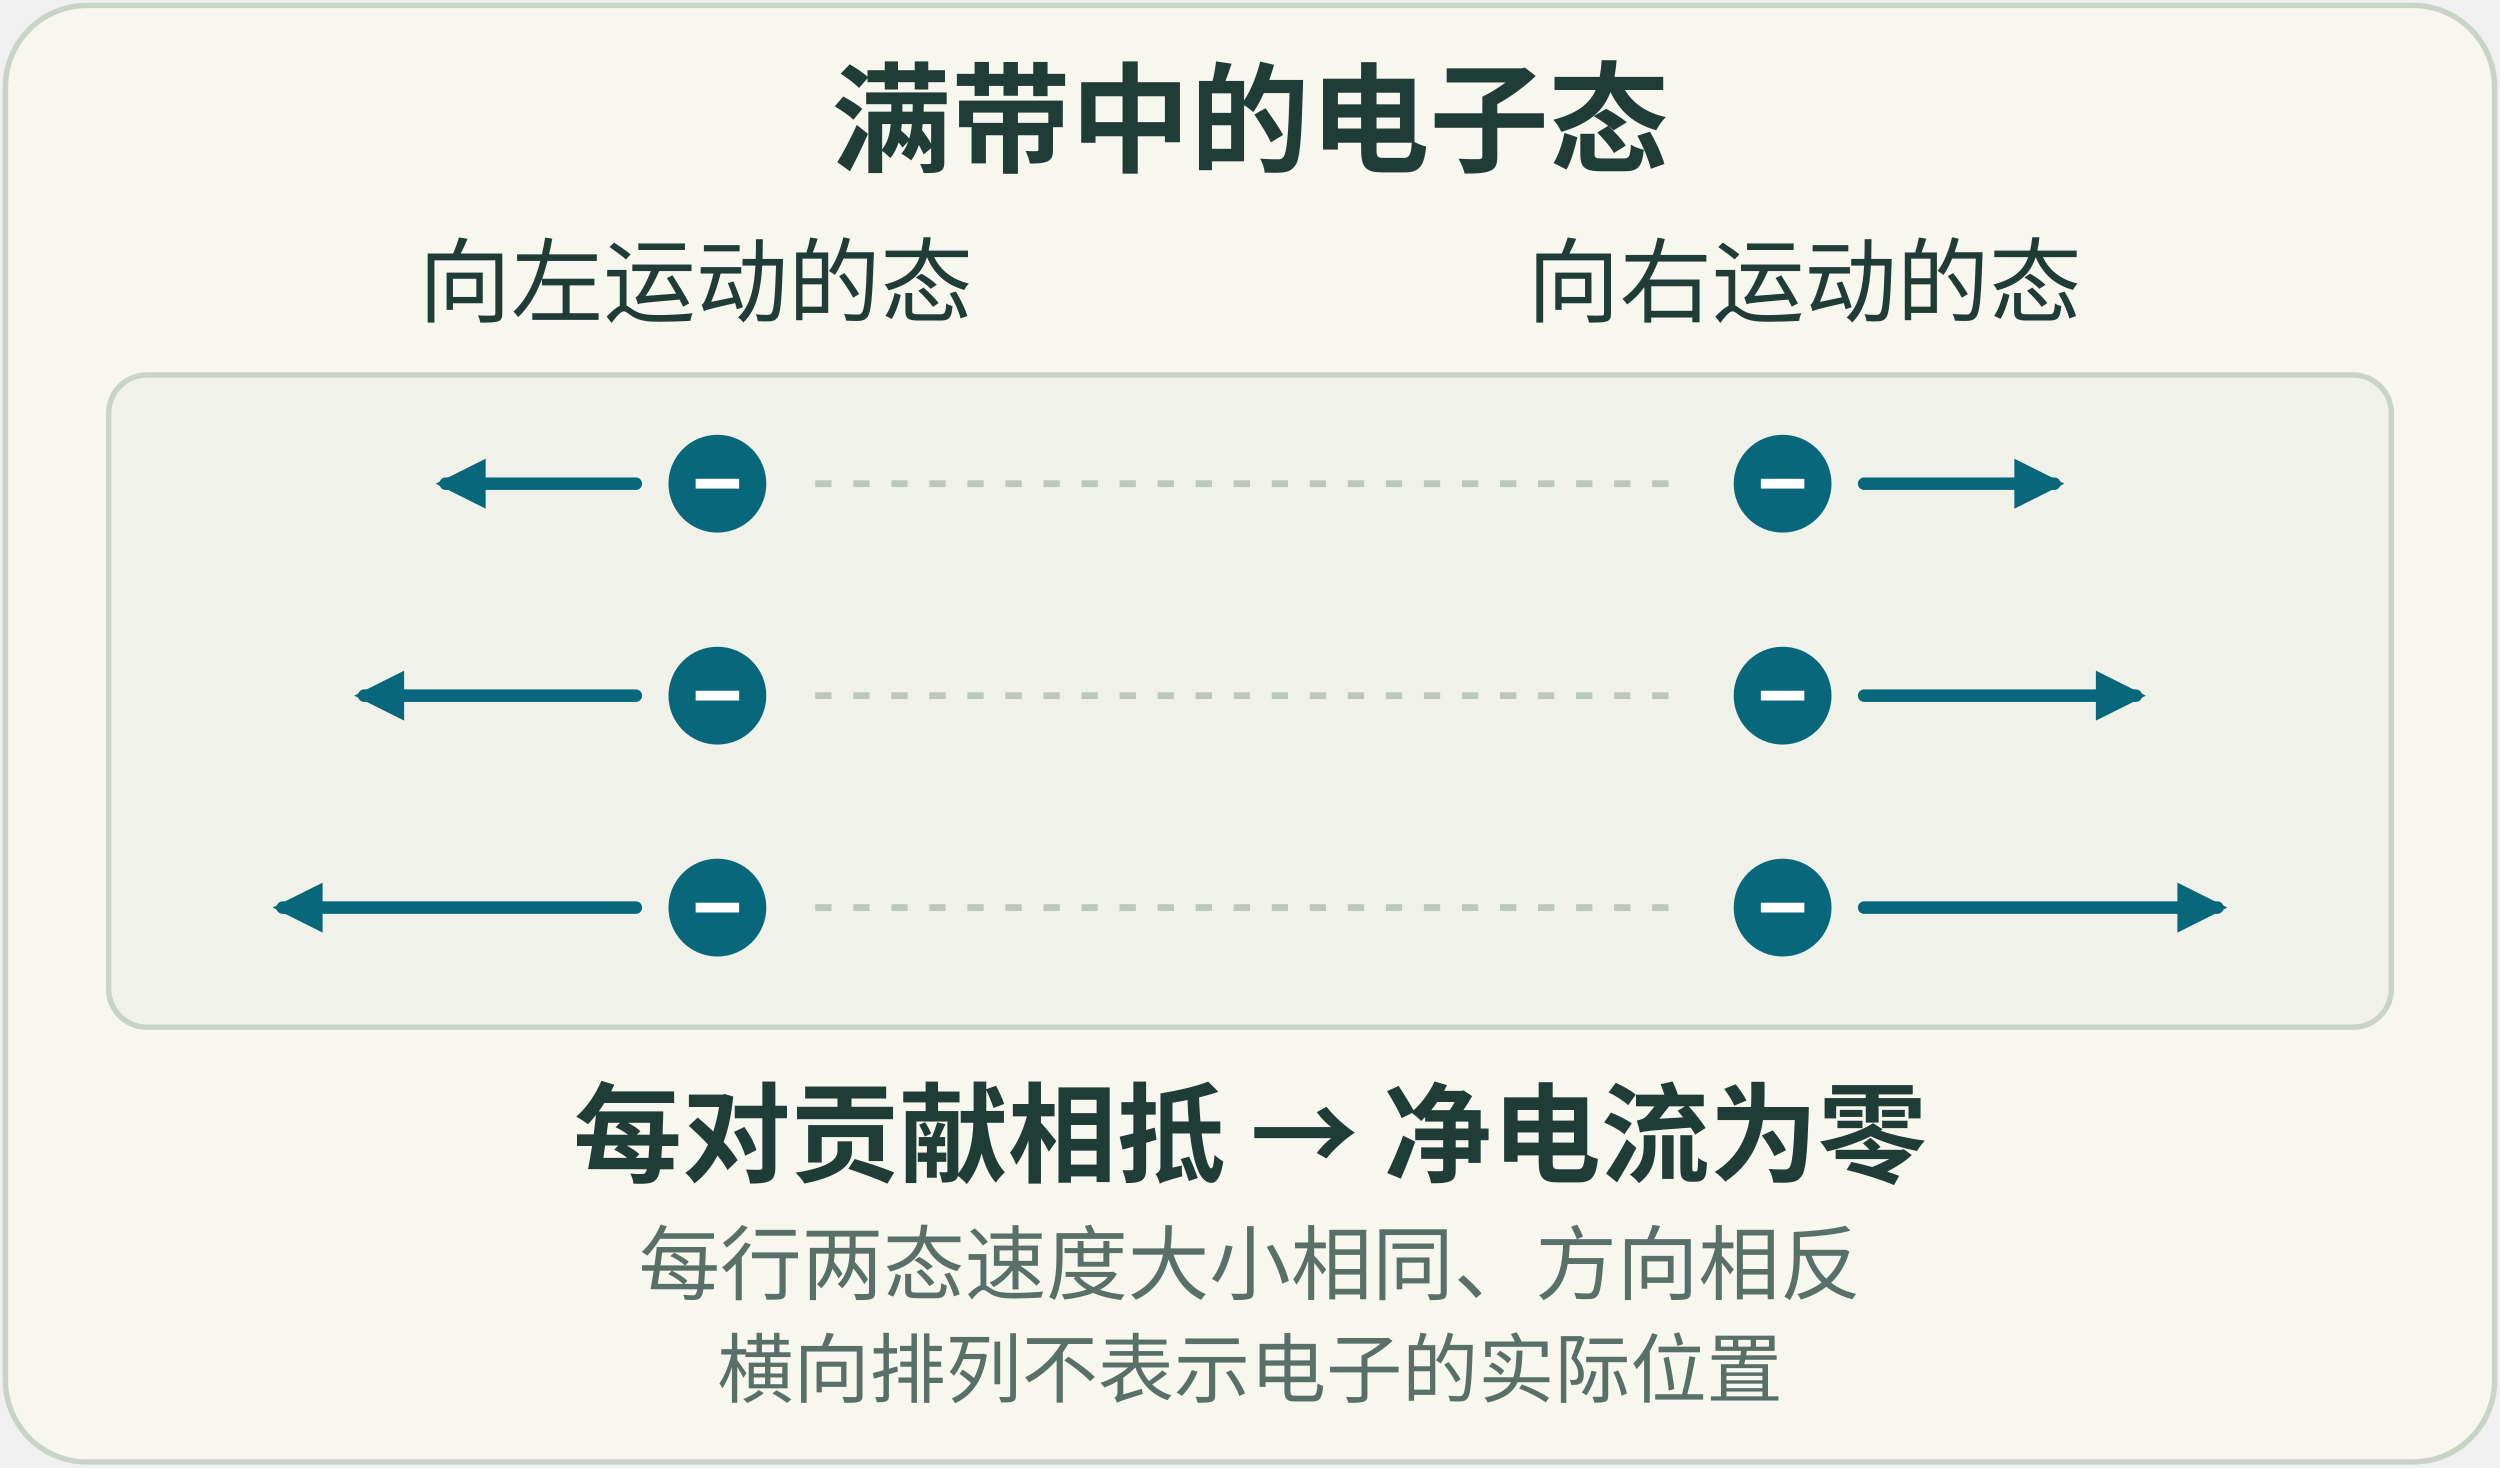
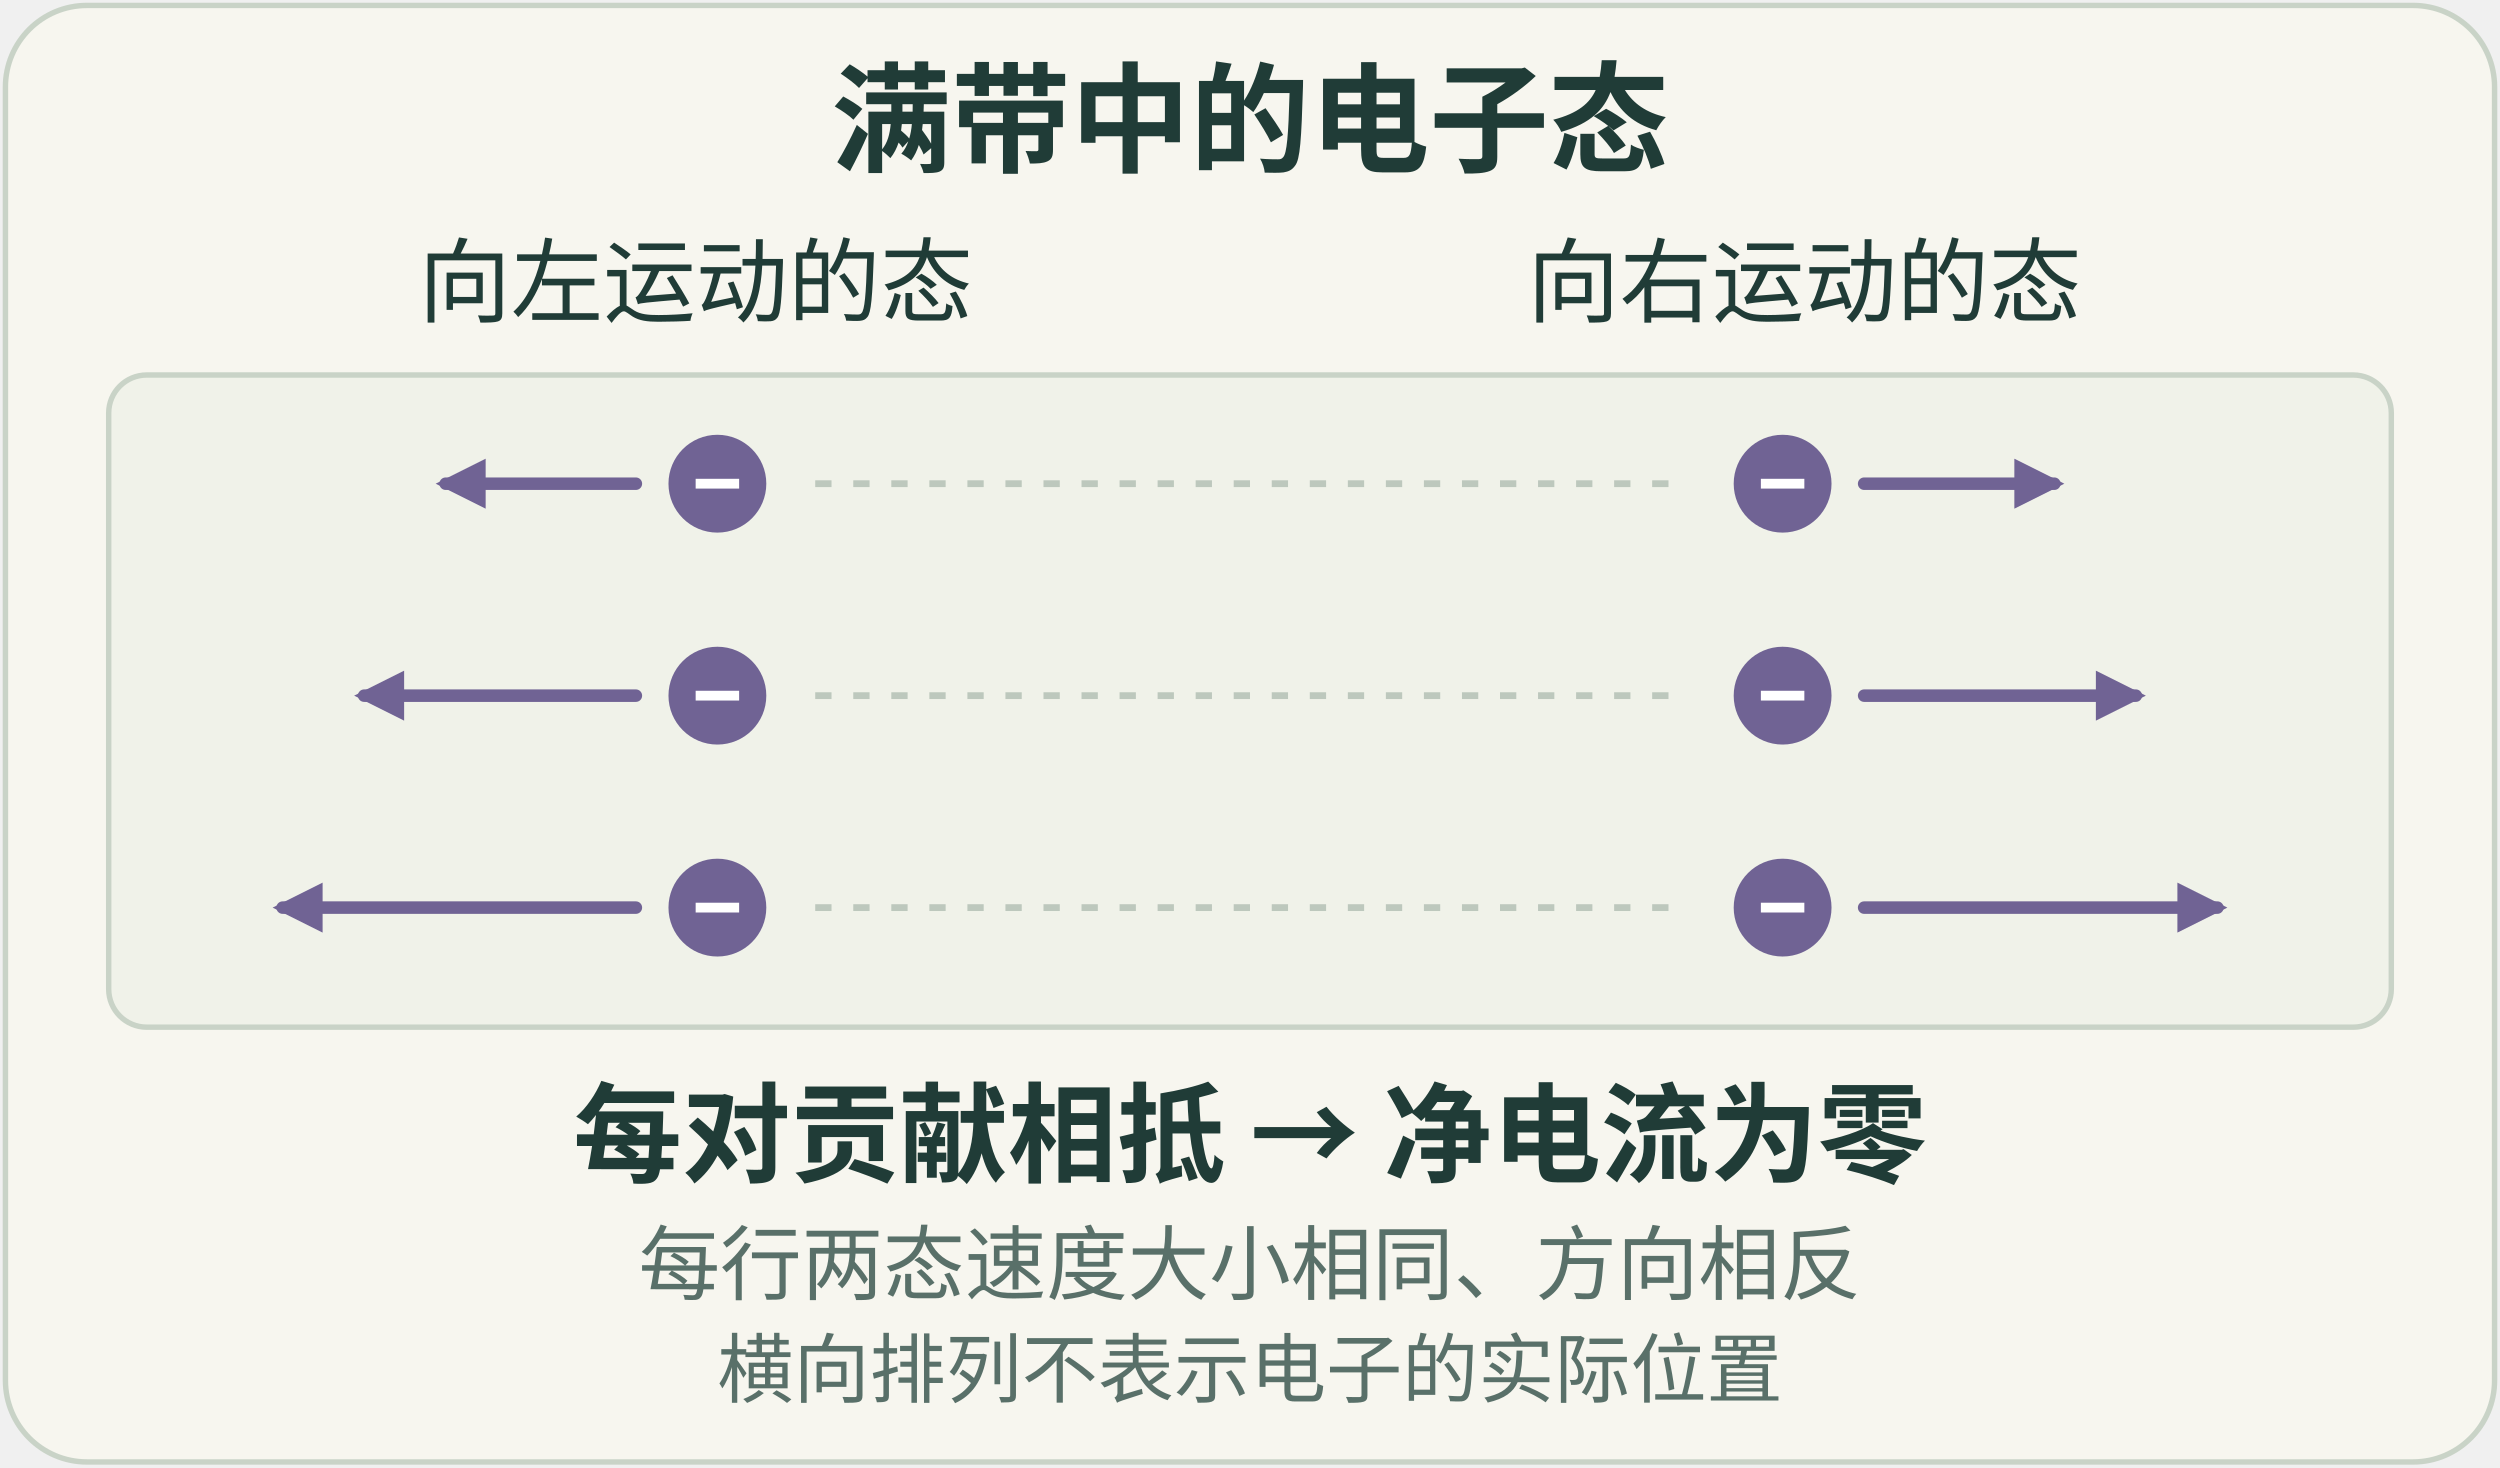
<svg xmlns="http://www.w3.org/2000/svg" width="460" height="270" viewBox="0 0 460 270" role="img" aria-labelledby="title desc" xml:lang="zh-CN">
  <defs>
    <marker id="arrow" viewBox="0 0 10 10" refX="8" refY="5" markerWidth="4" markerHeight="4" orient="auto">
-       <path d="M0 0 10 5 0 10Z" fill="#09677b" />
+       <path d="M0 0 10 5 0 10Z" fill="#706394" />
    </marker>
    <g id="electron">
-       <circle r="9" fill="#09677b" />
+       <circle r="9" fill="#706394" />
      <path d="M-4 0H4" stroke="#fff" stroke-width="1.8" />
    </g>
  </defs>
  <rect x="1" y="1" width="458" height="268" rx="15" fill="#f7f6ef" stroke="#c9d3c7" />
  <g font-family="system-ui,'Noto Sans CJK SC',sans-serif" fill="#203c37">
    <text x="230" y="30" font-size="22" font-weight="650" text-anchor="middle">满带中的电子态</text>
    <text x="128" y="58" font-size="17" text-anchor="middle">向左运动的态</text>
    <text x="332" y="58" font-size="17" text-anchor="middle">向右运动的态</text>
    <rect x="20" y="69" width="420" height="120" rx="7" fill="#f0f2e9" stroke="#c9d3c7" />
    <g stroke="#bdc8bd" stroke-width="1.25" stroke-dasharray="3 4">
      <path d="M150 89H310M150 128H310M150 167H310" />
    </g>
-     <g stroke="#09677b" stroke-width="2.3" fill="none" stroke-linecap="round" marker-end="url(#arrow)">
+     <g stroke="#706394" stroke-width="2.3" fill="none" stroke-linecap="round" marker-end="url(#arrow)">
      <path d="M117 89H82" />
      <path d="M343 89H378" />
      <path d="M117 128H67" />
      <path d="M343 128H393" />
      <path d="M117 167H52" />
      <path d="M343 167H408" />
    </g>
    <use href="#electron" x="132" y="89" />
    <use href="#electron" x="328" y="89" />
    <use href="#electron" x="132" y="128" />
    <use href="#electron" x="328" y="128" />
    <use href="#electron" x="132" y="167" />
    <use href="#electron" x="328" y="167" />
    <text x="230" y="216" font-size="20" text-anchor="middle" font-weight="650">每对贡献相抵 → 净电流为零</text>
    <text x="230" y="238" font-size="15" fill="#597069" text-anchor="middle">每行两态速度大小相同、方向相反</text>
    <text x="230" y="257" font-size="14" fill="#597069" text-anchor="middle">横向排列不表示电子的实际位置</text>
  </g>
</svg>
